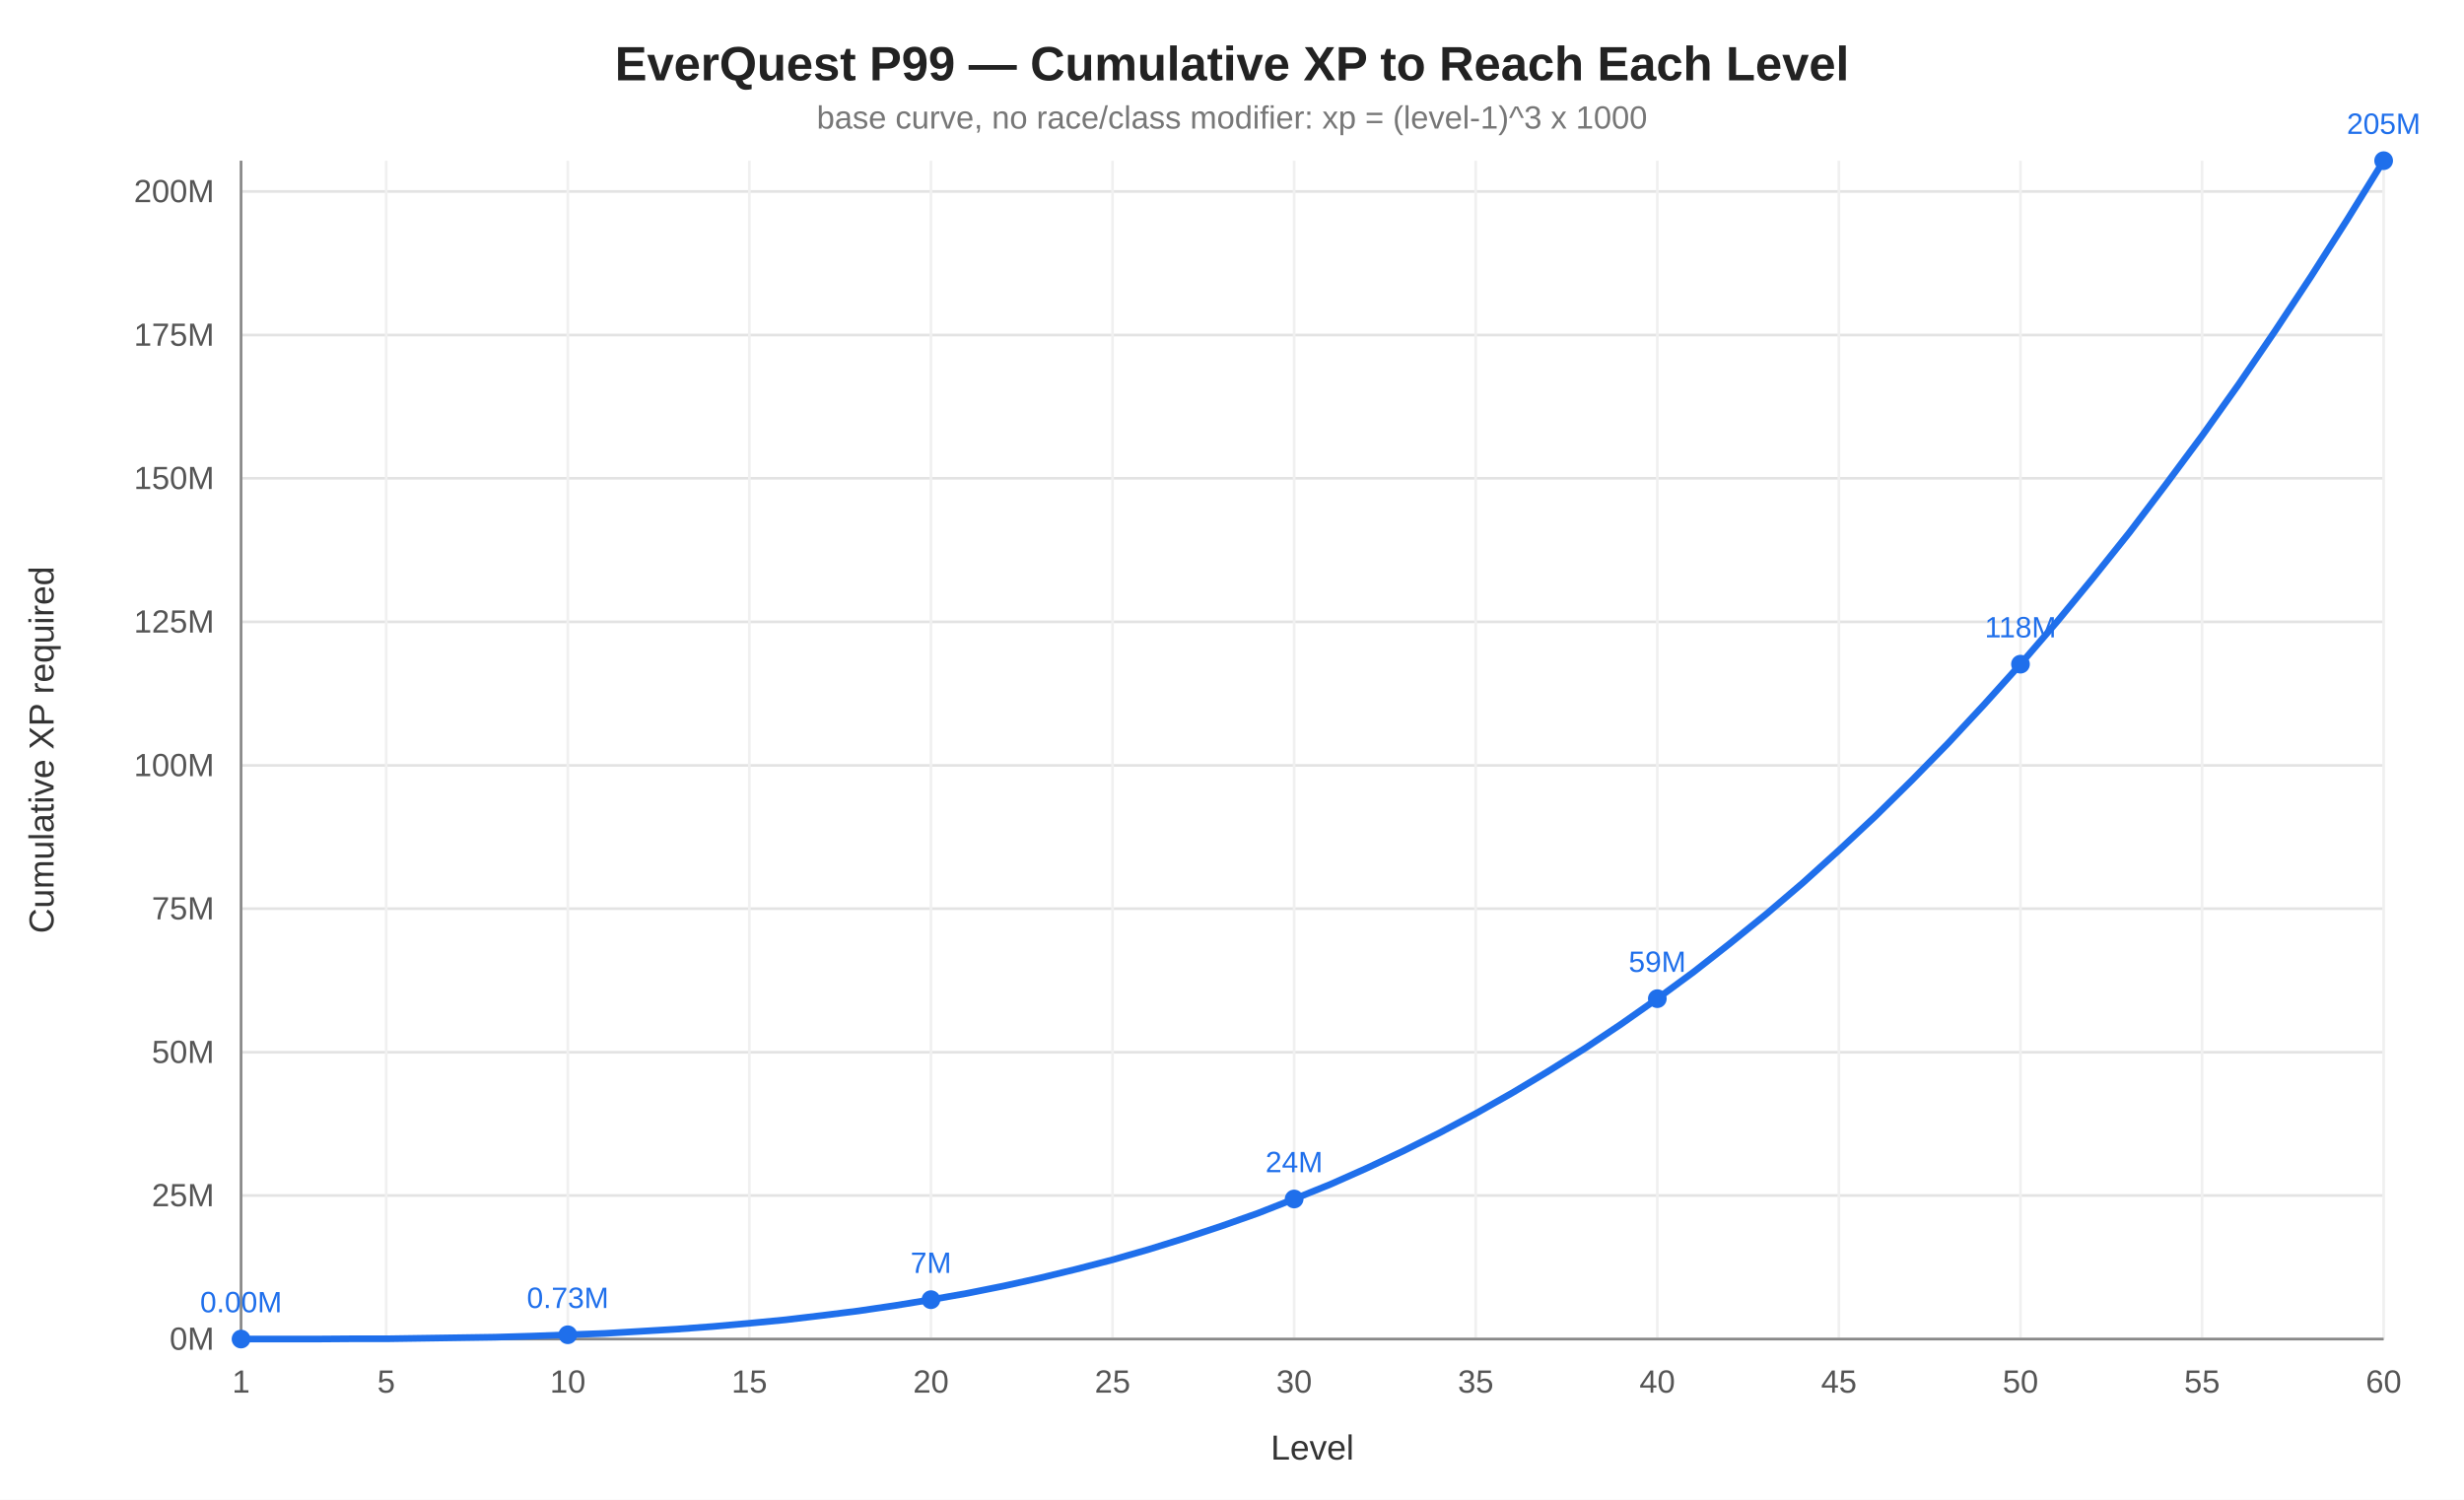
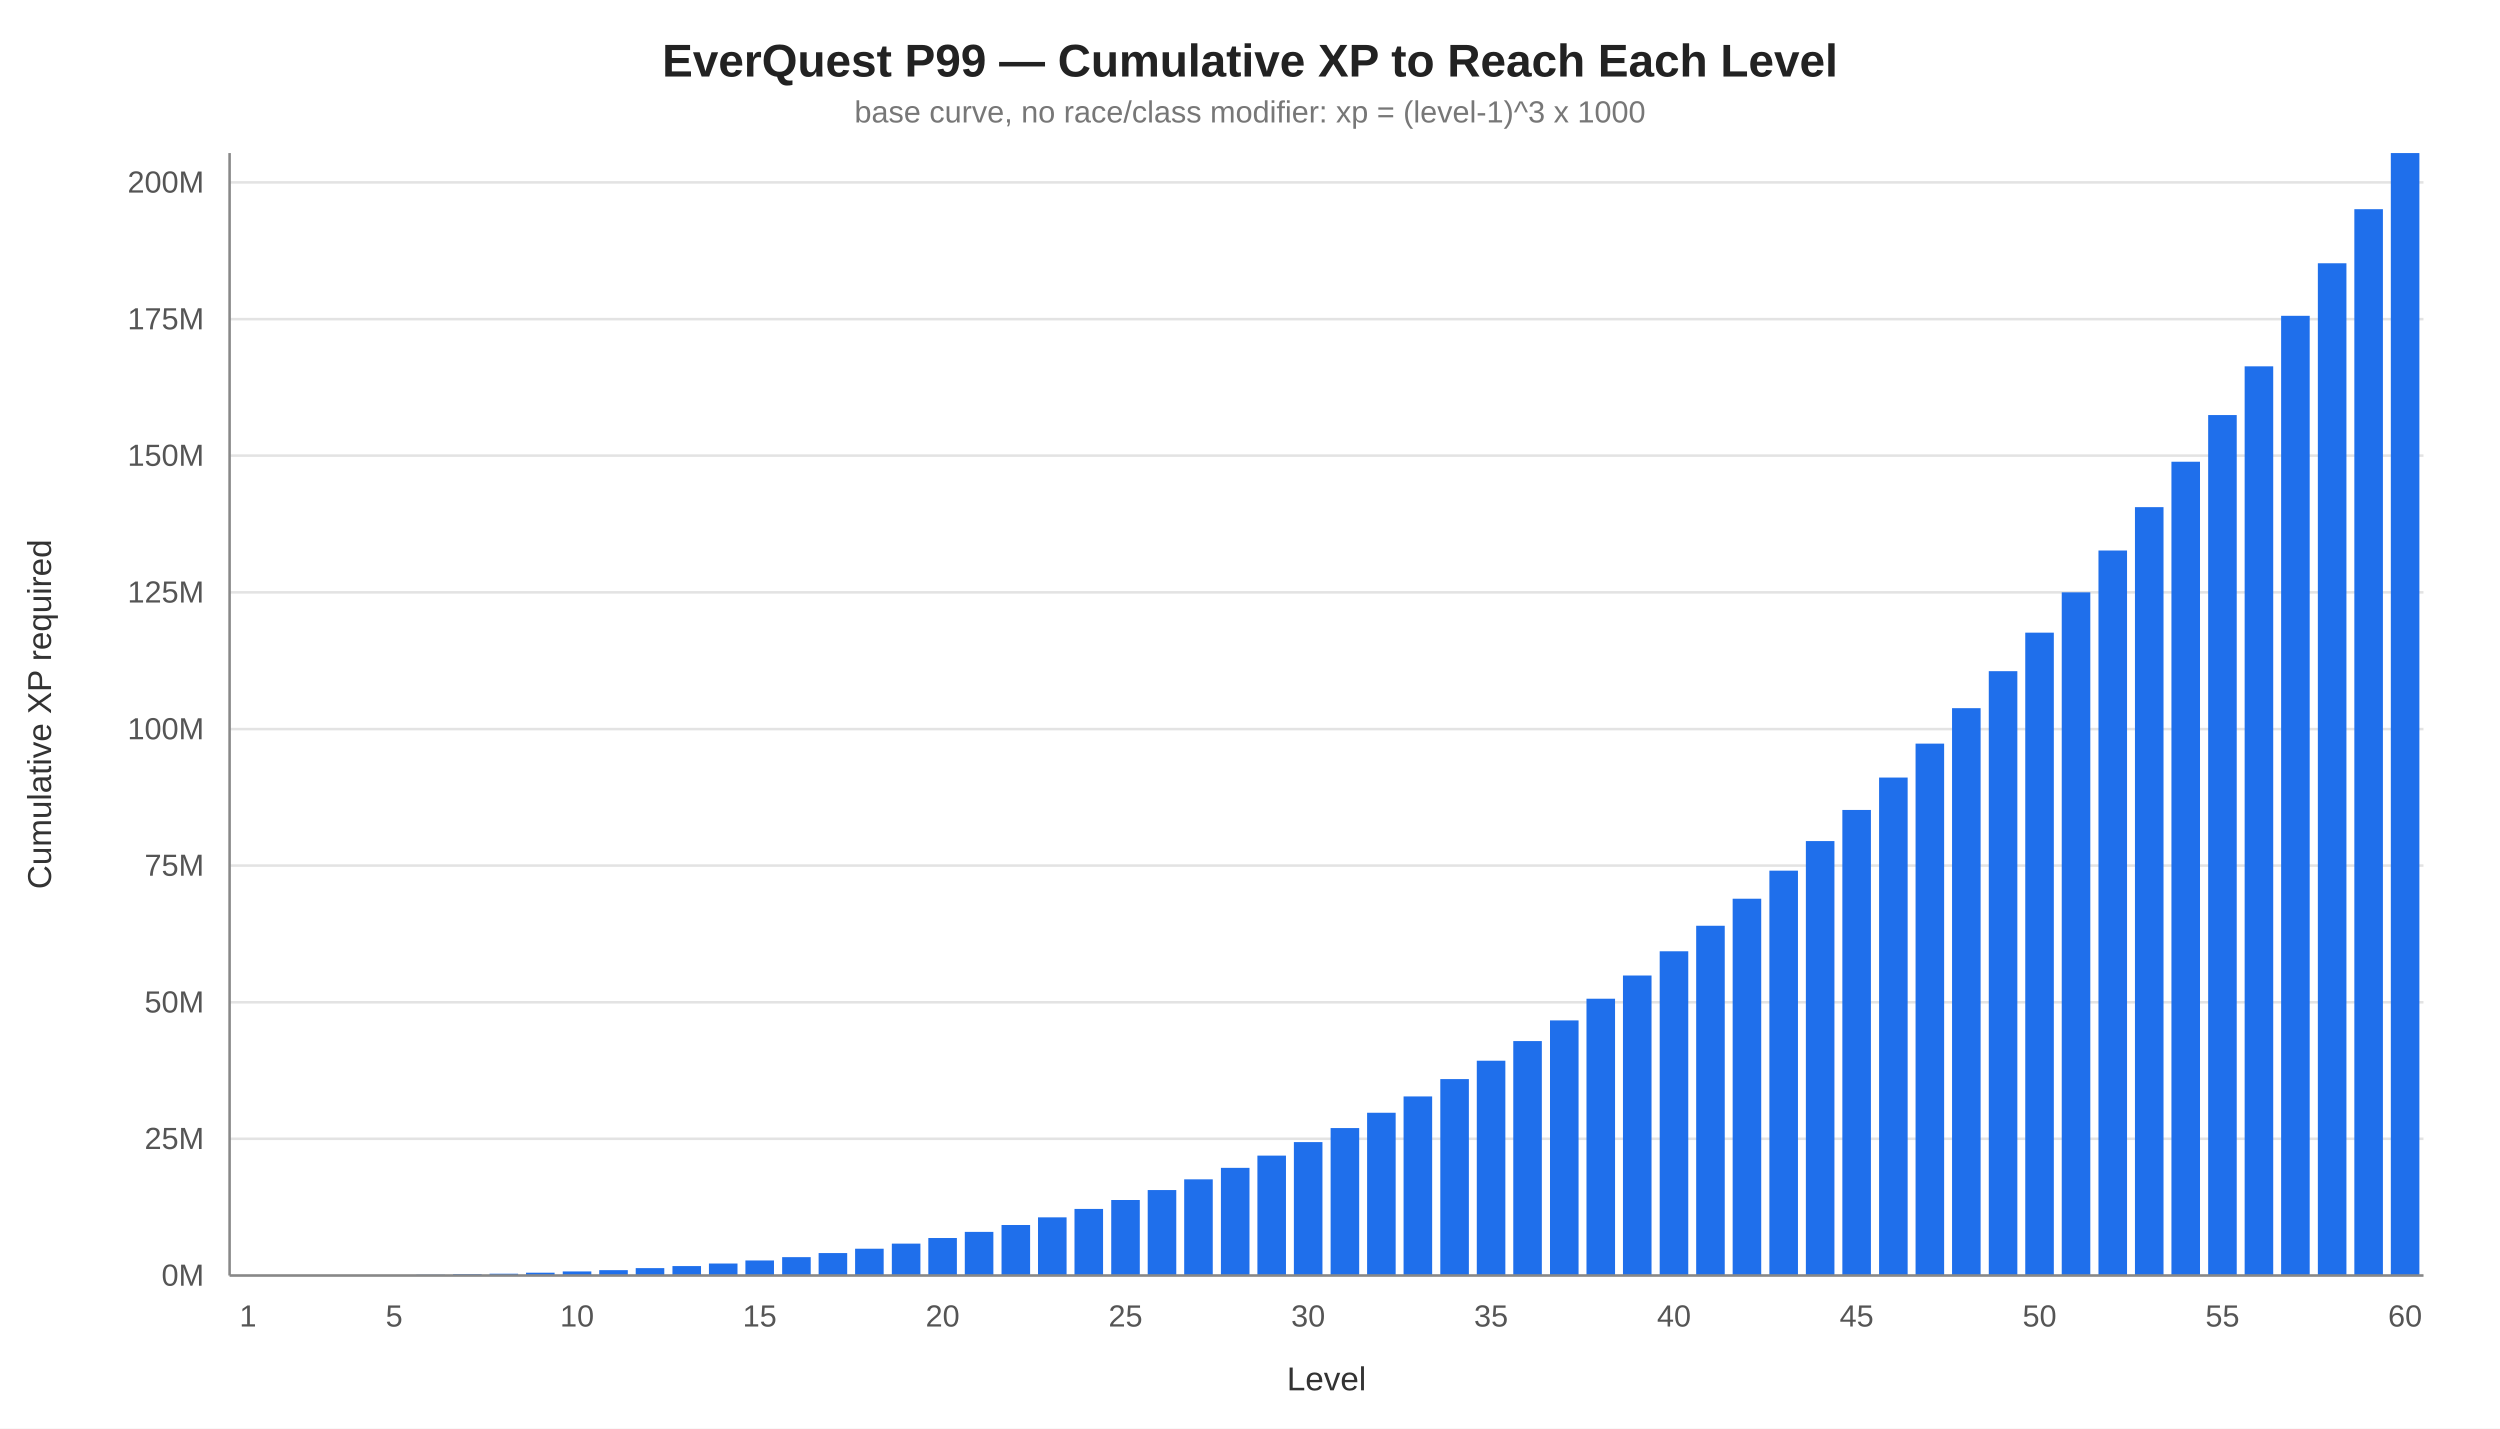
- <svg xmlns="http://www.w3.org/2000/svg" width="920" height="560" viewBox="0 0 920 560" font-family="system-ui,Arial,sans-serif">
-   <rect width="920" height="560" fill="#ffffff" />
-   <text x="460" y="30" text-anchor="middle" font-size="18" font-weight="600" fill="#222">EverQuest P99 — Cumulative XP to Reach Each Level</text>
-   <text x="460" y="48" text-anchor="middle" font-size="12" fill="#777">base curve, no race/class modifier:  xp = (level-1)^3 x 1000</text>
-   <line x1="90" y1="500.0" x2="890" y2="500.0" stroke="#e3e3e3" />
+ <svg xmlns="http://www.w3.org/2000/svg" width="980" height="560" viewBox="0 0 980 560" font-family="system-ui,Arial,sans-serif">
+   <rect width="980" height="560" fill="#ffffff" />
+   <text x="490" y="30" text-anchor="middle" font-size="18" font-weight="600" fill="#222">EverQuest P99 — Cumulative XP to Reach Each Level</text>
+   <text x="490" y="48" text-anchor="middle" font-size="12" fill="#777">base curve, no race/class modifier:  xp = (level-1)^3 x 1000</text>
+   <line x1="90" y1="500.0" x2="950" y2="500.0" stroke="#e3e3e3" />
  <text x="80" y="504.0" text-anchor="end" font-size="12" fill="#555">0M</text>
-   <line x1="90" y1="446.4" x2="890" y2="446.4" stroke="#e3e3e3" />
+   <line x1="90" y1="446.4" x2="950" y2="446.4" stroke="#e3e3e3" />
  <text x="80" y="450.4" text-anchor="end" font-size="12" fill="#555">25M</text>
-   <line x1="90" y1="392.9" x2="890" y2="392.9" stroke="#e3e3e3" />
+   <line x1="90" y1="392.9" x2="950" y2="392.9" stroke="#e3e3e3" />
  <text x="80" y="396.9" text-anchor="end" font-size="12" fill="#555">50M</text>
-   <line x1="90" y1="339.3" x2="890" y2="339.3" stroke="#e3e3e3" />
+   <line x1="90" y1="339.3" x2="950" y2="339.3" stroke="#e3e3e3" />
  <text x="80" y="343.3" text-anchor="end" font-size="12" fill="#555">75M</text>
-   <line x1="90" y1="285.8" x2="890" y2="285.8" stroke="#e3e3e3" />
+   <line x1="90" y1="285.8" x2="950" y2="285.8" stroke="#e3e3e3" />
  <text x="80" y="289.8" text-anchor="end" font-size="12" fill="#555">100M</text>
-   <line x1="90" y1="232.2" x2="890" y2="232.2" stroke="#e3e3e3" />
+   <line x1="90" y1="232.2" x2="950" y2="232.2" stroke="#e3e3e3" />
  <text x="80" y="236.2" text-anchor="end" font-size="12" fill="#555">125M</text>
-   <line x1="90" y1="178.6" x2="890" y2="178.6" stroke="#e3e3e3" />
+   <line x1="90" y1="178.6" x2="950" y2="178.6" stroke="#e3e3e3" />
  <text x="80" y="182.6" text-anchor="end" font-size="12" fill="#555">150M</text>
-   <line x1="90" y1="125.1" x2="890" y2="125.1" stroke="#e3e3e3" />
+   <line x1="90" y1="125.1" x2="950" y2="125.1" stroke="#e3e3e3" />
  <text x="80" y="129.1" text-anchor="end" font-size="12" fill="#555">175M</text>
-   <line x1="90" y1="71.5" x2="890" y2="71.5" stroke="#e3e3e3" />
+   <line x1="90" y1="71.5" x2="950" y2="71.5" stroke="#e3e3e3" />
  <text x="80" y="75.5" text-anchor="end" font-size="12" fill="#555">200M</text>
-   <line x1="90.0" y1="60" x2="90.0" y2="500" stroke="#f0f0f0" />
-   <text x="90.0" y="520" text-anchor="middle" font-size="12" fill="#555">1</text>
-   <line x1="144.2" y1="60" x2="144.2" y2="500" stroke="#f0f0f0" />
-   <text x="144.2" y="520" text-anchor="middle" font-size="12" fill="#555">5</text>
-   <line x1="212.0" y1="60" x2="212.0" y2="500" stroke="#f0f0f0" />
-   <text x="212.0" y="520" text-anchor="middle" font-size="12" fill="#555">10</text>
-   <line x1="279.8" y1="60" x2="279.8" y2="500" stroke="#f0f0f0" />
-   <text x="279.8" y="520" text-anchor="middle" font-size="12" fill="#555">15</text>
-   <line x1="347.6" y1="60" x2="347.6" y2="500" stroke="#f0f0f0" />
-   <text x="347.6" y="520" text-anchor="middle" font-size="12" fill="#555">20</text>
-   <line x1="415.4" y1="60" x2="415.4" y2="500" stroke="#f0f0f0" />
-   <text x="415.4" y="520" text-anchor="middle" font-size="12" fill="#555">25</text>
-   <line x1="483.2" y1="60" x2="483.2" y2="500" stroke="#f0f0f0" />
-   <text x="483.2" y="520" text-anchor="middle" font-size="12" fill="#555">30</text>
-   <line x1="551.0" y1="60" x2="551.0" y2="500" stroke="#f0f0f0" />
-   <text x="551.0" y="520" text-anchor="middle" font-size="12" fill="#555">35</text>
-   <line x1="618.8" y1="60" x2="618.8" y2="500" stroke="#f0f0f0" />
-   <text x="618.8" y="520" text-anchor="middle" font-size="12" fill="#555">40</text>
-   <line x1="686.6" y1="60" x2="686.6" y2="500" stroke="#f0f0f0" />
-   <text x="686.6" y="520" text-anchor="middle" font-size="12" fill="#555">45</text>
-   <line x1="754.4" y1="60" x2="754.4" y2="500" stroke="#f0f0f0" />
-   <text x="754.4" y="520" text-anchor="middle" font-size="12" fill="#555">50</text>
-   <line x1="822.2" y1="60" x2="822.2" y2="500" stroke="#f0f0f0" />
-   <text x="822.2" y="520" text-anchor="middle" font-size="12" fill="#555">55</text>
-   <line x1="890.0" y1="60" x2="890.0" y2="500" stroke="#f0f0f0" />
-   <text x="890.0" y="520" text-anchor="middle" font-size="12" fill="#555">60</text>
+   <text x="97.2" y="520" text-anchor="middle" font-size="12" fill="#555">1</text>
+   <text x="154.5" y="520" text-anchor="middle" font-size="12" fill="#555">5</text>
+   <text x="226.2" y="520" text-anchor="middle" font-size="12" fill="#555">10</text>
+   <text x="297.8" y="520" text-anchor="middle" font-size="12" fill="#555">15</text>
+   <text x="369.5" y="520" text-anchor="middle" font-size="12" fill="#555">20</text>
+   <text x="441.2" y="520" text-anchor="middle" font-size="12" fill="#555">25</text>
+   <text x="512.8" y="520" text-anchor="middle" font-size="12" fill="#555">30</text>
+   <text x="584.5" y="520" text-anchor="middle" font-size="12" fill="#555">35</text>
+   <text x="656.2" y="520" text-anchor="middle" font-size="12" fill="#555">40</text>
+   <text x="727.8" y="520" text-anchor="middle" font-size="12" fill="#555">45</text>
+   <text x="799.5" y="520" text-anchor="middle" font-size="12" fill="#555">50</text>
+   <text x="871.2" y="520" text-anchor="middle" font-size="12" fill="#555">55</text>
+   <text x="942.8" y="520" text-anchor="middle" font-size="12" fill="#555">60</text>
+   <rect x="91.6" y="500.0" width="11.2" height="0.0" fill="#1f6feb" />
+   <rect x="105.9" y="500.0" width="11.2" height="0.0" fill="#1f6feb" />
+   <rect x="120.2" y="500.0" width="11.2" height="0.0" fill="#1f6feb" />
+   <rect x="134.6" y="499.9" width="11.2" height="0.1" fill="#1f6feb" />
+   <rect x="148.9" y="499.9" width="11.2" height="0.1" fill="#1f6feb" />
+   <rect x="163.2" y="499.7" width="11.2" height="0.3" fill="#1f6feb" />
+   <rect x="177.6" y="499.5" width="11.2" height="0.5" fill="#1f6feb" />
+   <rect x="191.9" y="499.3" width="11.2" height="0.7" fill="#1f6feb" />
+   <rect x="206.2" y="498.9" width="11.2" height="1.1" fill="#1f6feb" />
+   <rect x="220.6" y="498.4" width="11.2" height="1.6" fill="#1f6feb" />
+   <rect x="234.9" y="497.9" width="11.2" height="2.1" fill="#1f6feb" />
+   <rect x="249.2" y="497.1" width="11.2" height="2.9" fill="#1f6feb" />
+   <rect x="263.6" y="496.3" width="11.2" height="3.7" fill="#1f6feb" />
+   <rect x="277.9" y="495.3" width="11.2" height="4.7" fill="#1f6feb" />
+   <rect x="292.2" y="494.1" width="11.2" height="5.9" fill="#1f6feb" />
+   <rect x="306.6" y="492.8" width="11.2" height="7.2" fill="#1f6feb" />
+   <rect x="320.9" y="491.2" width="11.2" height="8.8" fill="#1f6feb" />
+   <rect x="335.2" y="489.5" width="11.2" height="10.5" fill="#1f6feb" />
+   <rect x="349.6" y="487.5" width="11.2" height="12.5" fill="#1f6feb" />
+   <rect x="363.9" y="485.3" width="11.2" height="14.7" fill="#1f6feb" />
+   <rect x="378.2" y="482.9" width="11.2" height="17.1" fill="#1f6feb" />
+   <rect x="392.6" y="480.2" width="11.2" height="19.8" fill="#1f6feb" />
+   <rect x="406.9" y="477.2" width="11.2" height="22.8" fill="#1f6feb" />
+   <rect x="421.2" y="473.9" width="11.2" height="26.1" fill="#1f6feb" />
+   <rect x="435.6" y="470.4" width="11.2" height="29.6" fill="#1f6feb" />
+   <rect x="449.9" y="466.5" width="11.2" height="33.5" fill="#1f6feb" />
+   <rect x="464.2" y="462.3" width="11.2" height="37.7" fill="#1f6feb" />
+   <rect x="478.6" y="457.8" width="11.2" height="42.2" fill="#1f6feb" />
+   <rect x="492.9" y="453.0" width="11.2" height="47.0" fill="#1f6feb" />
+   <rect x="507.2" y="447.7" width="11.2" height="52.3" fill="#1f6feb" />
+   <rect x="521.6" y="442.2" width="11.2" height="57.8" fill="#1f6feb" />
+   <rect x="535.9" y="436.2" width="11.2" height="63.8" fill="#1f6feb" />
+   <rect x="550.2" y="429.8" width="11.2" height="70.2" fill="#1f6feb" />
+   <rect x="564.6" y="423.0" width="11.2" height="77.0" fill="#1f6feb" />
+   <rect x="578.9" y="415.8" width="11.2" height="84.2" fill="#1f6feb" />
+   <rect x="593.2" y="408.1" width="11.2" height="91.9" fill="#1f6feb" />
+   <rect x="607.6" y="400.0" width="11.2" height="100.0" fill="#1f6feb" />
+   <rect x="621.9" y="391.5" width="11.2" height="108.5" fill="#1f6feb" />
+   <rect x="636.2" y="382.4" width="11.2" height="117.6" fill="#1f6feb" />
+   <rect x="650.6" y="372.9" width="11.2" height="127.1" fill="#1f6feb" />
+   <rect x="664.9" y="362.9" width="11.2" height="137.1" fill="#1f6feb" />
+   <rect x="679.2" y="352.3" width="11.2" height="147.7" fill="#1f6feb" />
+   <rect x="693.6" y="341.3" width="11.2" height="158.7" fill="#1f6feb" />
+   <rect x="707.9" y="329.7" width="11.2" height="170.3" fill="#1f6feb" />
+   <rect x="722.2" y="317.5" width="11.2" height="182.5" fill="#1f6feb" />
+   <rect x="736.6" y="304.8" width="11.2" height="195.2" fill="#1f6feb" />
+   <rect x="750.9" y="291.5" width="11.2" height="208.5" fill="#1f6feb" />
+   <rect x="765.2" y="277.6" width="11.2" height="222.4" fill="#1f6feb" />
+   <rect x="779.6" y="263.1" width="11.2" height="236.9" fill="#1f6feb" />
+   <rect x="793.9" y="248.0" width="11.2" height="252.0" fill="#1f6feb" />
+   <rect x="808.2" y="232.2" width="11.2" height="267.8" fill="#1f6feb" />
+   <rect x="822.6" y="215.8" width="11.2" height="284.2" fill="#1f6feb" />
+   <rect x="836.9" y="198.8" width="11.2" height="301.2" fill="#1f6feb" />
+   <rect x="851.2" y="181.0" width="11.2" height="319.0" fill="#1f6feb" />
+   <rect x="865.6" y="162.7" width="11.2" height="337.3" fill="#1f6feb" />
+   <rect x="879.9" y="143.6" width="11.2" height="356.4" fill="#1f6feb" />
+   <rect x="894.2" y="123.8" width="11.2" height="376.2" fill="#1f6feb" />
+   <rect x="908.6" y="103.2" width="11.2" height="396.8" fill="#1f6feb" />
+   <rect x="922.9" y="82.0" width="11.2" height="418.0" fill="#1f6feb" />
+   <rect x="937.2" y="60.0" width="11.2" height="440.0" fill="#1f6feb" />
  <line x1="90" y1="60" x2="90" y2="500" stroke="#888" />
-   <line x1="90" y1="500" x2="890" y2="500" stroke="#888" />
-   <polyline points="90.0,500.0 103.6,500.0 117.1,500.0 130.7,499.9 144.2,499.9 157.8,499.7 171.4,499.5 184.9,499.3 198.5,498.9 212.0,498.4 225.6,497.9 239.2,497.1 252.7,496.3 266.3,495.3 279.8,494.1 293.4,492.8 306.9,491.2 320.5,489.5 334.1,487.5 347.6,485.3 361.2,482.9 374.7,480.2 388.3,477.2 401.9,473.9 415.4,470.4 429.0,466.5 442.5,462.3 456.1,457.8 469.7,453.0 483.2,447.7 496.8,442.2 510.3,436.2 523.9,429.8 537.5,423.0 551.0,415.8 564.6,408.1 578.1,400.0 591.7,391.5 605.3,382.4 618.8,372.9 632.4,362.9 645.9,352.3 659.5,341.3 673.1,329.7 686.6,317.5 700.2,304.8 713.7,291.5 727.3,277.6 740.8,263.1 754.4,248.0 768.0,232.2 781.5,215.8 795.1,198.8 808.6,181.0 822.2,162.7 835.8,143.6 849.3,123.8 862.9,103.2 876.4,82.0 890.0,60.0" fill="none" stroke="#1f6feb" stroke-width="2.5" />
-   <circle cx="90.0" cy="500.0" r="3.5" fill="#1f6feb" />
-   <text x="90.0" y="490.0" text-anchor="middle" font-size="11" fill="#1f6feb">0.00M</text>
-   <circle cx="212.0" cy="498.4" r="3.5" fill="#1f6feb" />
-   <text x="212.0" y="488.4" text-anchor="middle" font-size="11" fill="#1f6feb">0.73M</text>
-   <circle cx="347.6" cy="485.3" r="3.5" fill="#1f6feb" />
-   <text x="347.6" y="475.3" text-anchor="middle" font-size="11" fill="#1f6feb">7M</text>
-   <circle cx="483.2" cy="447.7" r="3.5" fill="#1f6feb" />
-   <text x="483.2" y="437.7" text-anchor="middle" font-size="11" fill="#1f6feb">24M</text>
-   <circle cx="618.8" cy="372.9" r="3.5" fill="#1f6feb" />
-   <text x="618.8" y="362.9" text-anchor="middle" font-size="11" fill="#1f6feb">59M</text>
-   <circle cx="754.4" cy="248.0" r="3.5" fill="#1f6feb" />
-   <text x="754.4" y="238.0" text-anchor="middle" font-size="11" fill="#1f6feb">118M</text>
-   <circle cx="890.0" cy="60.0" r="3.5" fill="#1f6feb" />
-   <text x="890.0" y="50.0" text-anchor="middle" font-size="11" fill="#1f6feb">205M</text>
-   <text x="490" y="545" text-anchor="middle" font-size="13" fill="#333">Level</text>
+   <line x1="90" y1="500" x2="950" y2="500" stroke="#888" />
+   <text x="520" y="545" text-anchor="middle" font-size="13" fill="#333">Level</text>
  <text x="20" y="280" text-anchor="middle" font-size="13" fill="#333" transform="rotate(-90 20 280)">Cumulative XP required</text>
</svg>
